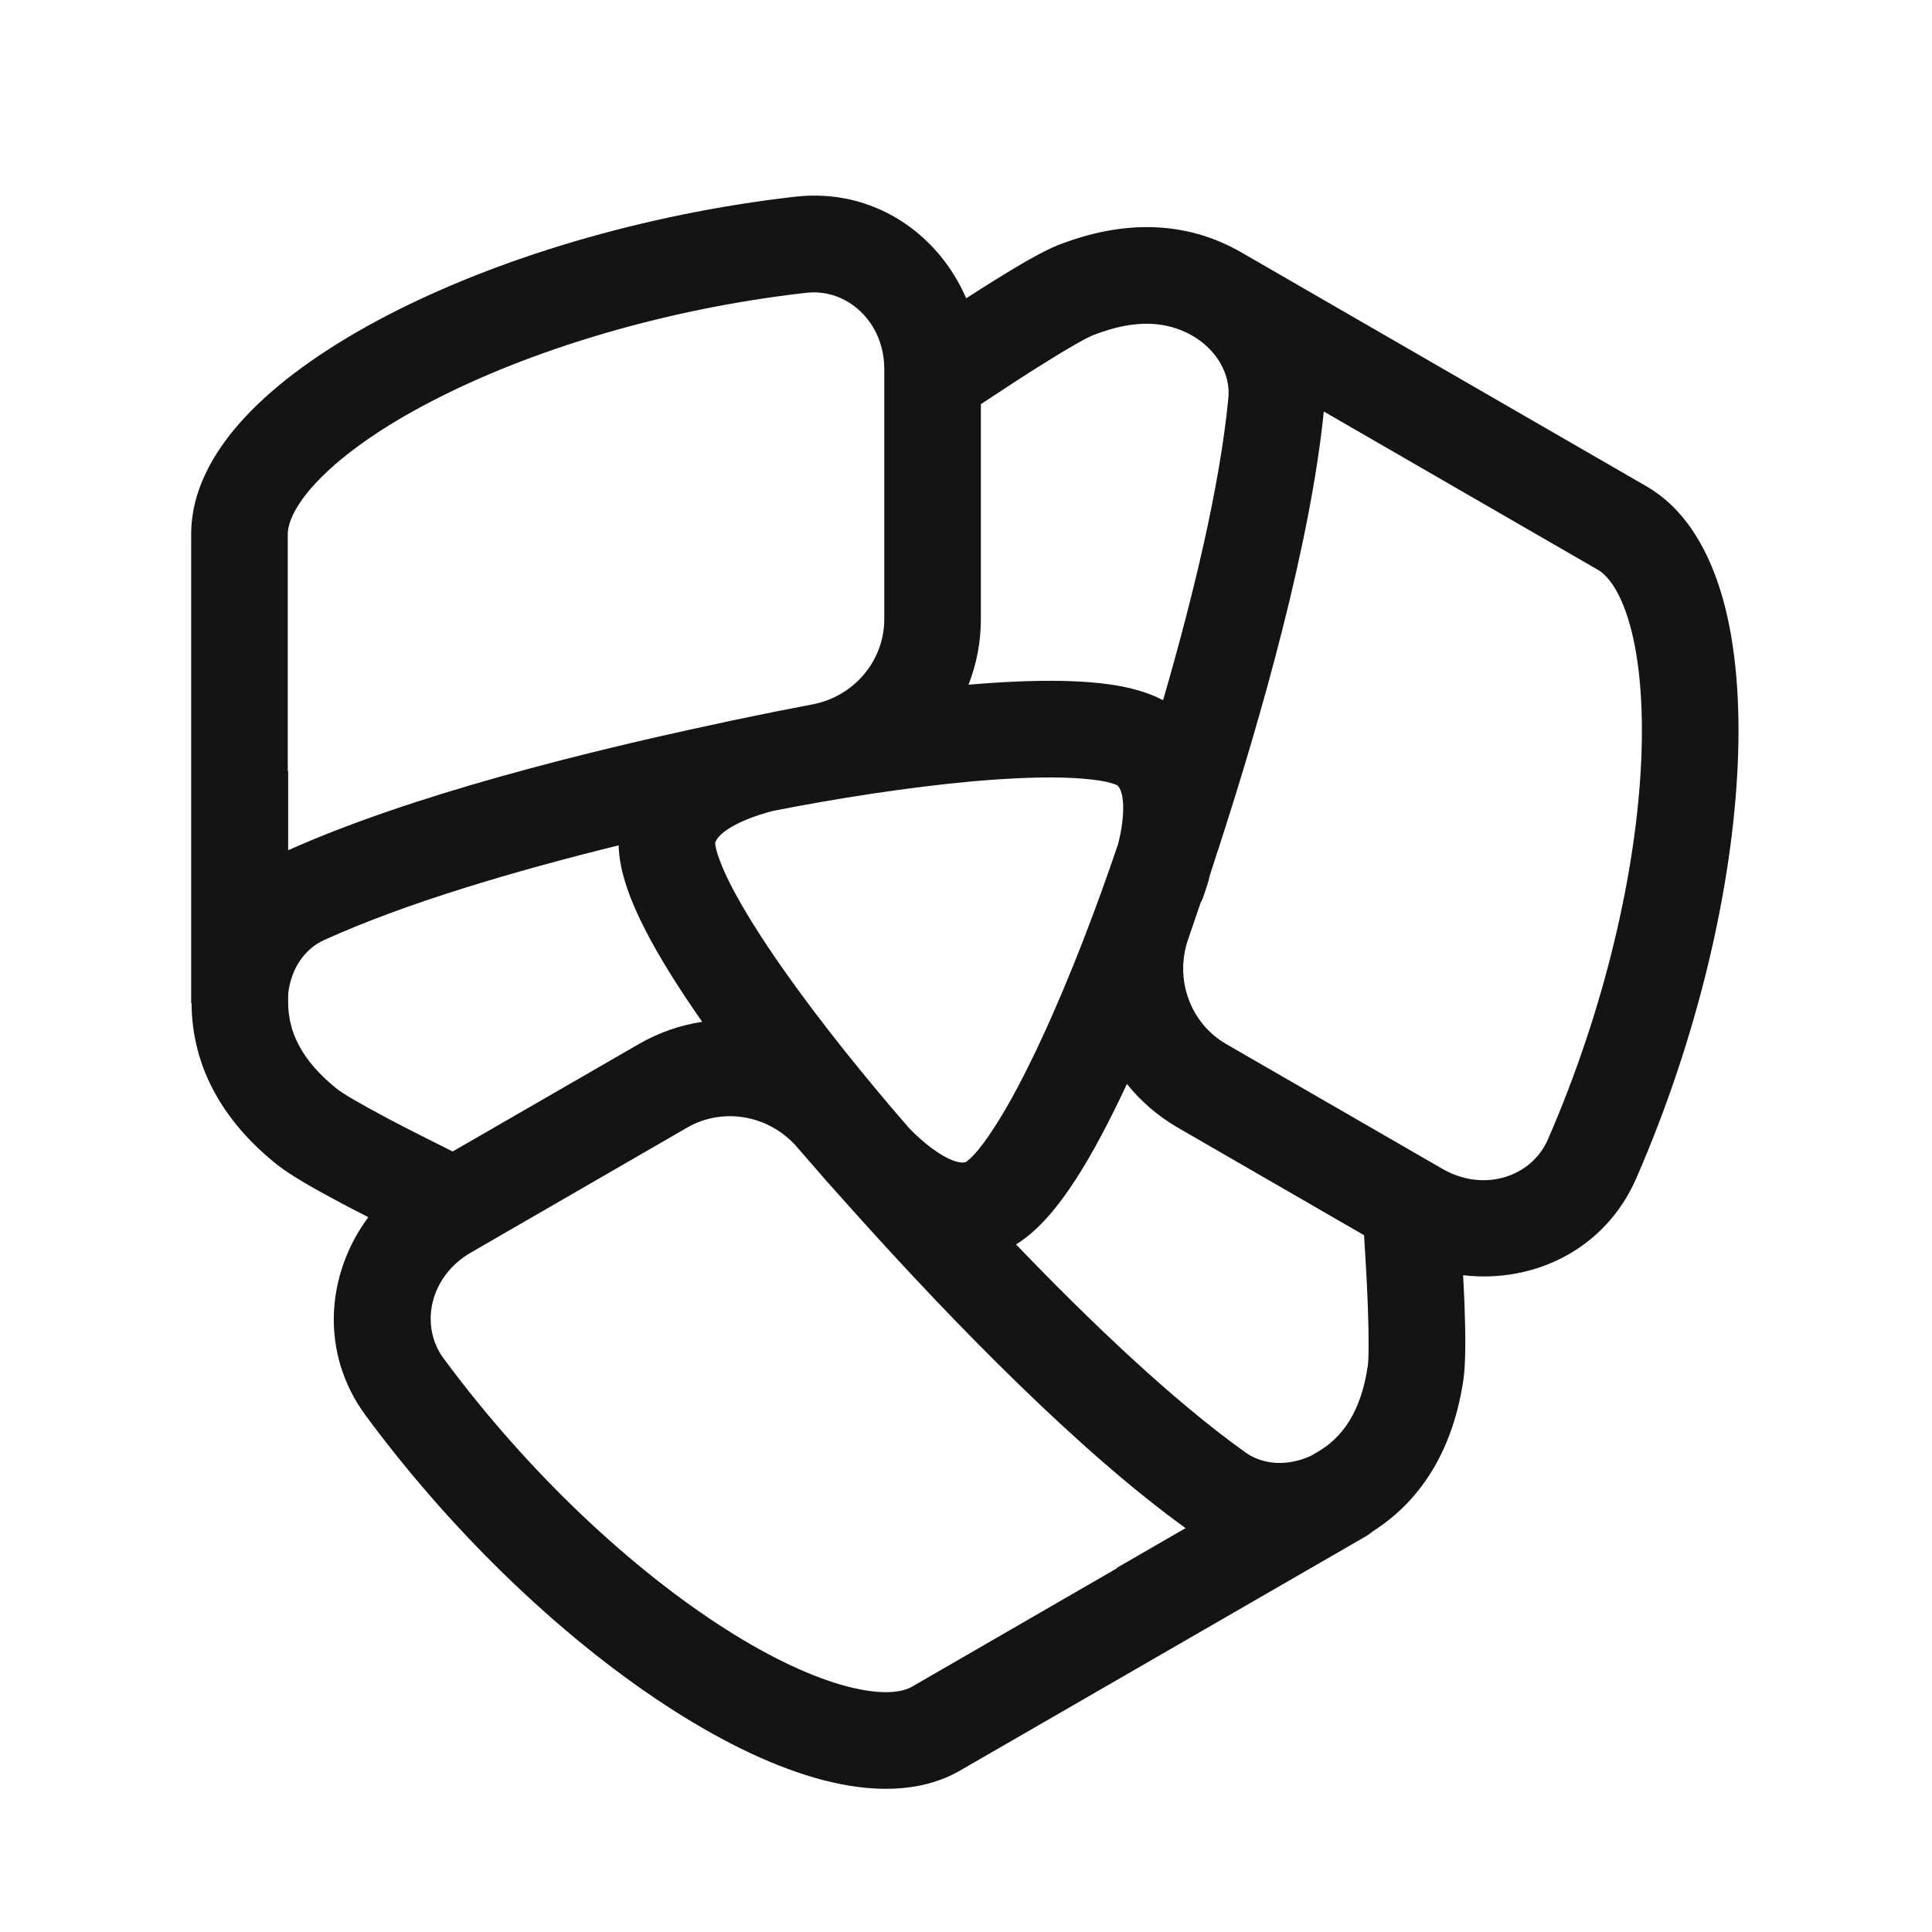
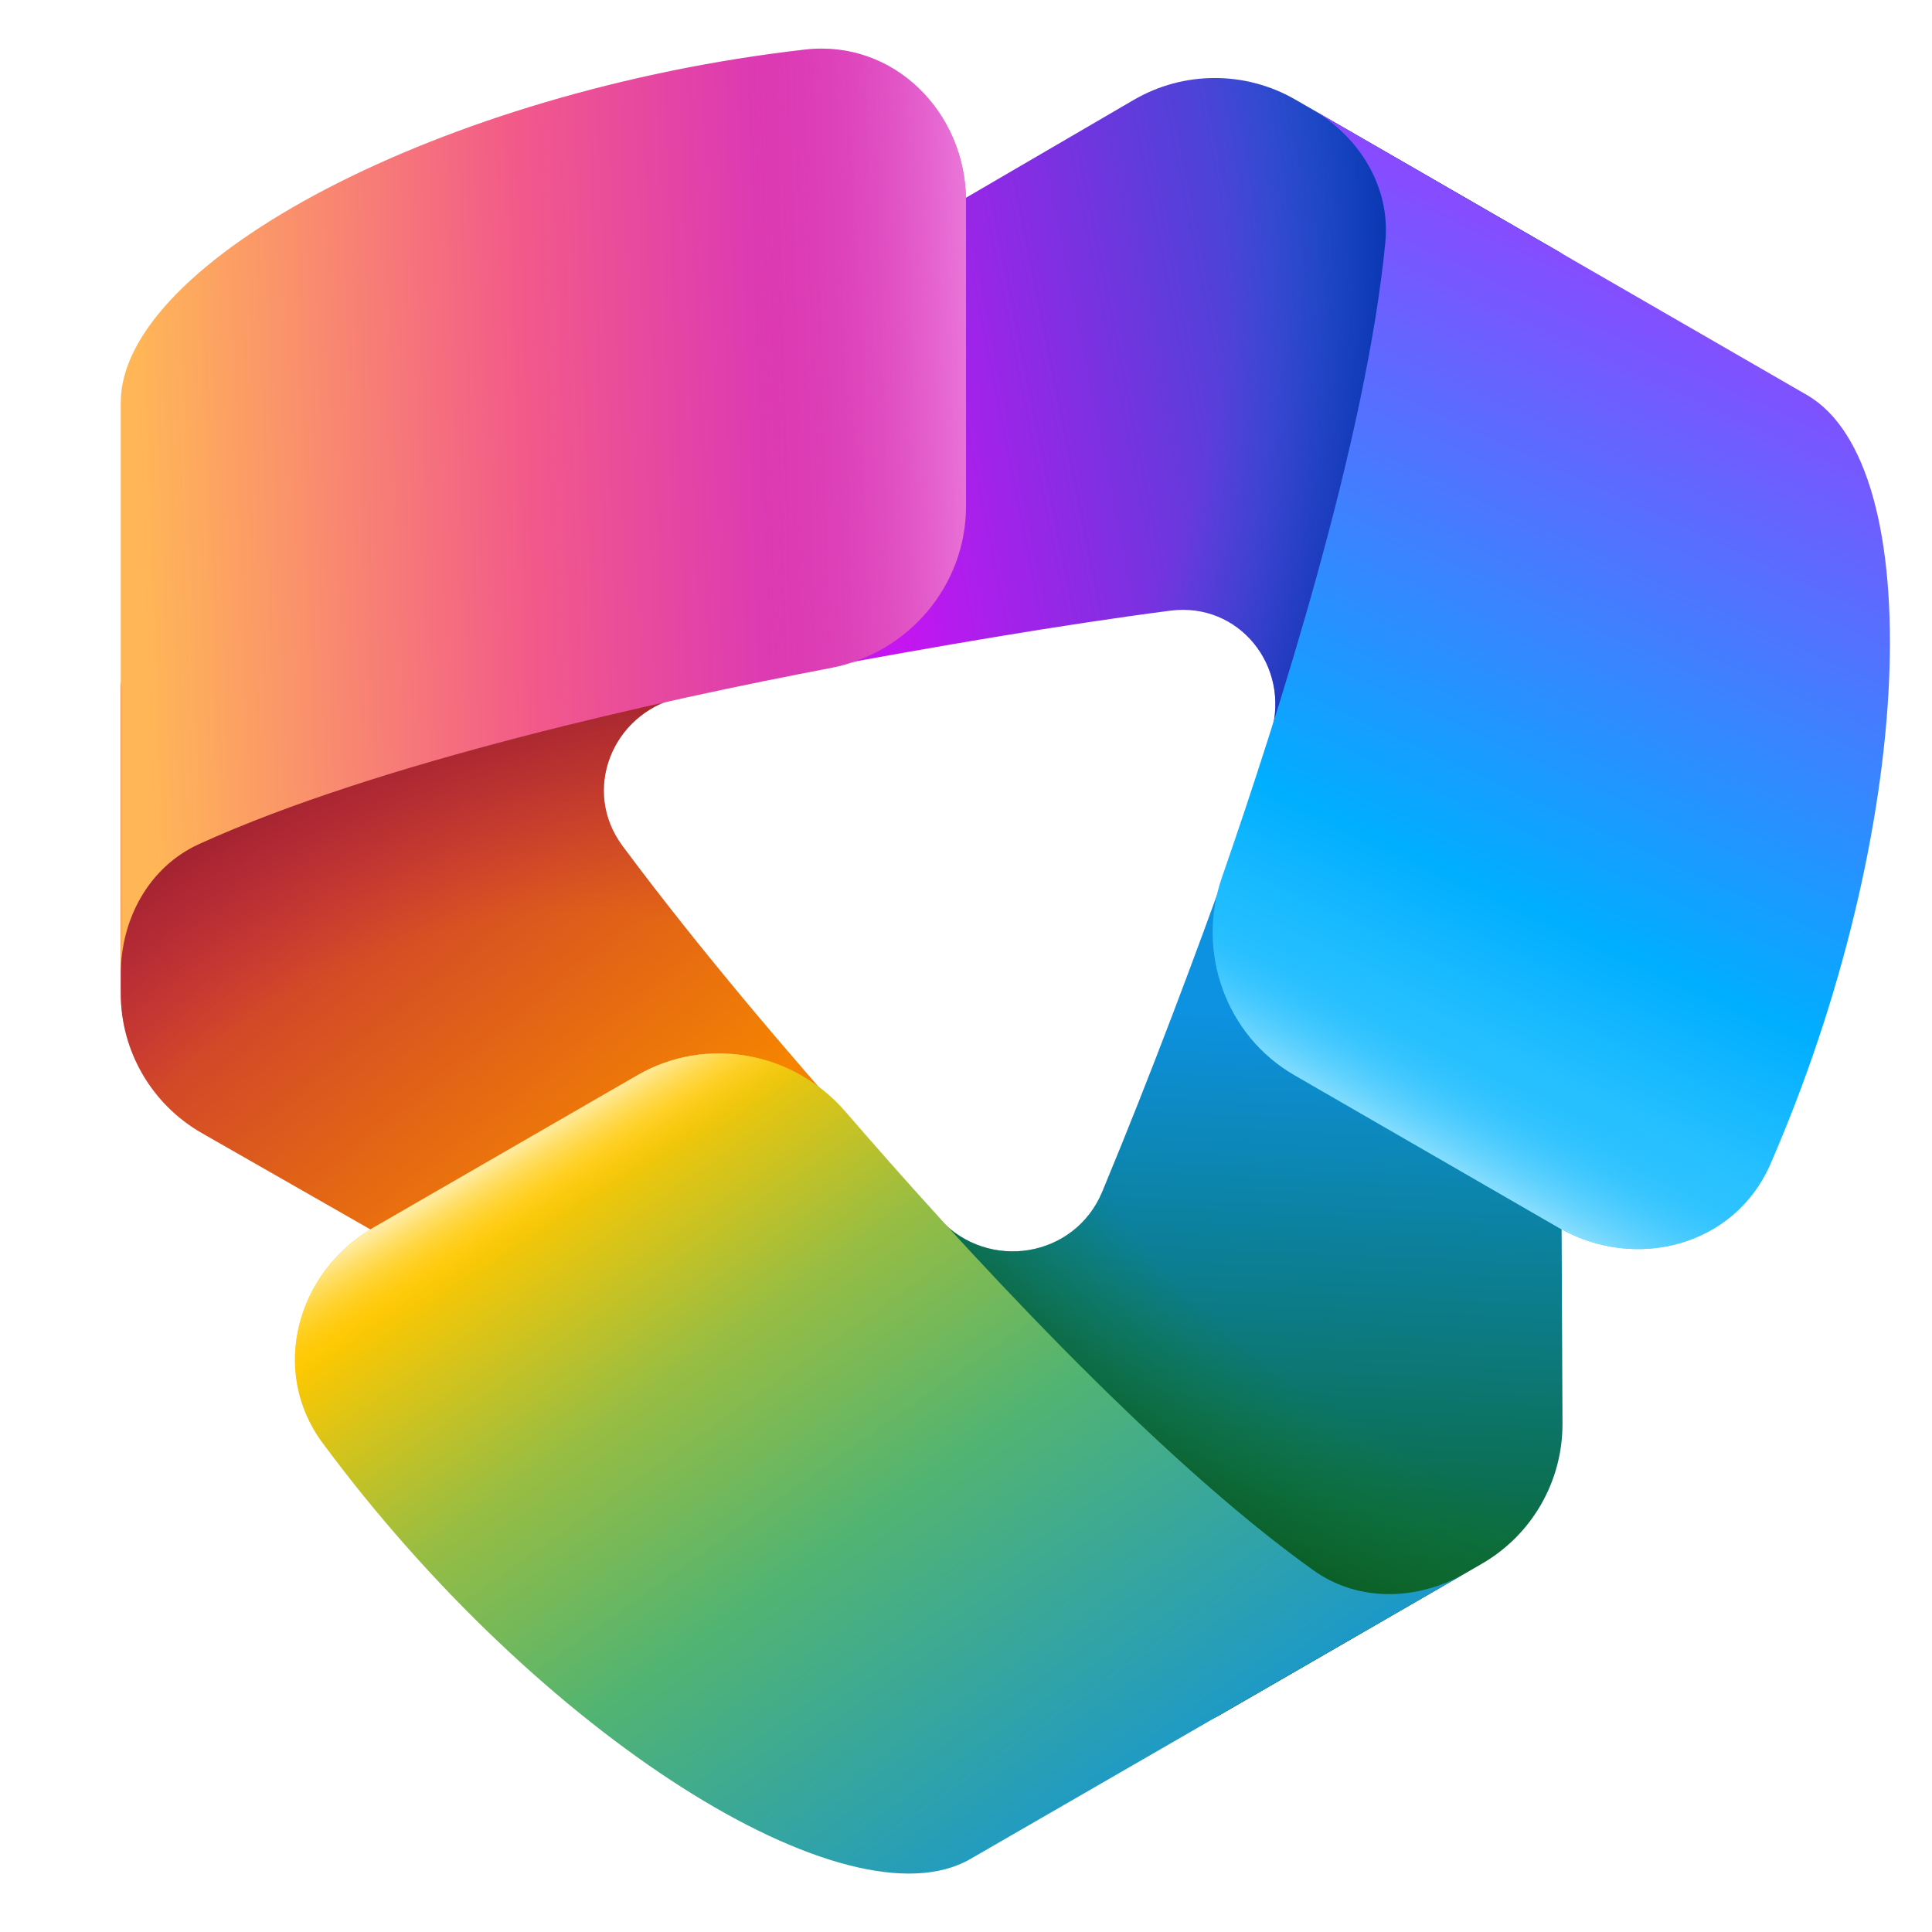
- <svg xmlns="http://www.w3.org/2000/svg" width="20" height="20" viewBox="0 0 20 20" fill="none">
-   <path fill-rule="evenodd" clip-rule="evenodd" d="M8.233 2.036C9.043 1.945 9.714 2.42 10.002 3.088C10.095 3.028 10.184 2.971 10.269 2.918C10.53 2.755 10.786 2.604 10.949 2.539C11.611 2.279 12.265 2.275 12.851 2.613L17.042 5.033C17.465 5.277 17.705 5.732 17.837 6.205C17.972 6.691 18.017 7.279 17.989 7.912C17.933 9.182 17.58 10.725 16.939 12.197C16.614 12.943 15.868 13.286 15.146 13.201C15.15 13.303 15.157 13.4 15.16 13.492C15.172 13.809 15.175 14.114 15.148 14.29C15.047 14.963 14.747 15.511 14.21 15.853C14.19 15.87 14.169 15.886 14.146 15.9L9.94 18.328C9.517 18.572 9.003 18.552 8.527 18.429C8.04 18.303 7.508 18.048 6.974 17.707C5.902 17.024 4.742 15.947 3.788 14.657C3.304 14.002 3.379 13.184 3.813 12.6C3.719 12.552 3.628 12.506 3.544 12.461C3.269 12.315 3.008 12.168 2.87 12.058C2.317 11.617 1.987 11.056 1.983 10.385H1.979V5.53C1.979 5.041 2.252 4.606 2.597 4.255C2.95 3.896 3.437 3.563 3.999 3.27C5.126 2.683 6.639 2.218 8.233 2.036ZM8.251 11.875C7.963 11.542 7.484 11.459 7.115 11.672L4.874 12.967C4.445 13.215 4.343 13.725 4.592 14.062C5.48 15.264 6.553 16.254 7.512 16.865C7.992 17.171 8.425 17.369 8.778 17.46C9.142 17.554 9.345 17.516 9.44 17.461L11.562 16.235L11.56 16.231L12.273 15.819C11.155 15.012 9.873 13.689 8.924 12.637C8.906 12.617 8.889 12.597 8.871 12.578C8.775 12.47 8.681 12.367 8.593 12.267C8.583 12.255 8.573 12.245 8.564 12.236C8.552 12.221 8.542 12.209 8.534 12.2C8.532 12.198 8.531 12.197 8.529 12.195C8.431 12.082 8.338 11.976 8.251 11.875ZM11.666 11.221C11.493 11.591 11.312 11.939 11.129 12.22C10.97 12.464 10.765 12.731 10.518 12.882C11.29 13.686 12.144 14.501 12.895 15.037C13.072 15.163 13.325 15.183 13.57 15.071L13.634 15.034C13.898 14.882 14.088 14.616 14.159 14.142C14.169 14.075 14.172 13.869 14.16 13.53C14.152 13.311 14.138 13.057 14.121 12.787L12.192 11.673C11.985 11.553 11.808 11.399 11.666 11.221ZM13.704 4.26C13.565 5.631 13.06 7.407 12.623 8.757L12.624 8.758C12.618 8.776 12.611 8.794 12.604 8.813C12.576 8.899 12.55 8.984 12.523 9.066C12.518 9.083 12.515 9.101 12.511 9.117C12.492 9.179 12.475 9.231 12.462 9.268C12.456 9.286 12.45 9.301 12.446 9.312C12.444 9.317 12.442 9.322 12.44 9.326C12.44 9.327 12.44 9.329 12.44 9.33L12.438 9.331C12.438 9.331 12.438 9.332 12.434 9.33C12.387 9.469 12.342 9.6 12.3 9.722C12.155 10.138 12.324 10.594 12.692 10.807L14.934 12.101C15.363 12.348 15.856 12.181 16.023 11.797C16.62 10.427 16.94 9.004 16.99 7.869C17.015 7.3 16.971 6.824 16.874 6.473C16.773 6.11 16.637 5.954 16.542 5.899L13.704 4.26ZM11.112 8.054C10.831 8.039 10.473 8.053 10.073 8.088C9.406 8.148 8.655 8.266 8.004 8.394C7.917 8.416 7.81 8.449 7.707 8.493C7.436 8.611 7.405 8.71 7.403 8.73C7.404 8.734 7.405 8.77 7.43 8.847C7.456 8.929 7.5 9.034 7.564 9.16C7.693 9.411 7.883 9.714 8.114 10.042C8.499 10.589 8.976 11.179 9.411 11.678C9.473 11.742 9.553 11.818 9.643 11.884C9.88 12.06 9.981 12.037 9.999 12.029C10.001 12.027 10.032 12.009 10.088 11.948C10.146 11.884 10.214 11.793 10.291 11.674C10.445 11.438 10.612 11.121 10.781 10.757C11.075 10.125 11.357 9.382 11.575 8.736C11.592 8.666 11.609 8.589 11.618 8.51C11.652 8.219 11.583 8.141 11.565 8.129C11.563 8.128 11.532 8.111 11.45 8.093C11.366 8.075 11.253 8.062 11.112 8.054ZM6.404 8.751C5.322 9.018 4.19 9.351 3.352 9.733C3.16 9.82 3.018 10.017 2.985 10.272L2.983 10.304V10.374C2.983 10.679 3.118 10.977 3.493 11.276C3.545 11.317 3.718 11.421 4.014 11.578C4.209 11.681 4.439 11.797 4.686 11.92L6.615 10.807C6.823 10.687 7.044 10.612 7.269 10.578C7.035 10.243 6.825 9.912 6.673 9.613C6.541 9.353 6.411 9.041 6.404 8.751ZM8.347 3.031C6.861 3.199 5.468 3.633 4.46 4.158C3.955 4.42 3.566 4.696 3.311 4.956C3.047 5.225 2.979 5.42 2.979 5.53V7.981H2.983V8.802C4.243 8.237 6.034 7.788 7.421 7.493C7.47 7.482 7.52 7.471 7.571 7.46C7.692 7.435 7.808 7.411 7.921 7.388C7.928 7.387 7.935 7.385 7.941 7.384C7.96 7.381 7.976 7.377 7.987 7.375L7.988 7.374C8.137 7.345 8.278 7.318 8.41 7.292C8.843 7.21 9.154 6.837 9.154 6.41V3.822C9.154 3.326 8.763 2.983 8.347 3.031ZM12.347 3.477C12.083 3.326 11.76 3.296 11.315 3.47C11.254 3.494 11.079 3.59 10.799 3.766C10.608 3.885 10.388 4.029 10.154 4.184V6.41C10.154 6.649 10.108 6.877 10.026 7.088C10.435 7.053 10.829 7.037 11.166 7.055C11.455 7.07 11.786 7.113 12.04 7.249C12.35 6.181 12.628 5.036 12.716 4.12C12.739 3.884 12.608 3.632 12.347 3.477Z" fill="#141414" />
+ <svg xmlns="http://www.w3.org/2000/svg" aria-label="Cowork" fill="none" height="20" role="img" viewBox="0 0 96 96" width="20">
+   <path d="M25.849 65.343C26.597 65.77 27.462 65.945 28.316 65.841L49.126 63.315C49.126 63.315 38.57 52.305 30.928 42.028C28.899 39.298 30.39 35.504 33.687 34.67L34.706 34.412C34.658 30.779 21.326 23.243 18.172 25.045L8.016 30.849C6.769 31.561 6 32.886 6 34.322L6 49.358C6 52.229 7.538 54.88 10.031 56.304L25.849 65.343Z" fill="url(#paint0_linear_coworker)" />
+   <path d="M25.849 65.343C26.597 65.77 27.462 65.945 28.316 65.841L49.126 63.315C49.126 63.315 38.57 52.305 30.928 42.028C28.899 39.298 30.39 35.504 33.687 34.67L34.706 34.412C34.658 30.779 21.326 23.243 18.172 25.045L8.016 30.849C6.769 31.561 6 32.886 6 34.322L6 49.358C6 52.229 7.538 54.88 10.031 56.304L25.849 65.343Z" fill="url(#paint1_radial_coworker)" />
+   <path d="M77.559 52.663C77.555 51.71 77.21 50.79 76.588 50.068L63.726 35.157C63.726 35.157 59.693 47.369 54.77 59.213C53.403 62.501 49.123 63.197 46.699 60.589L46.273 60.131C43.146 62.048 43.566 77.6 46.735 79.448L56.602 85.204C57.842 85.927 59.375 85.93 60.618 85.213L73.639 77.695C76.126 76.259 77.652 73.602 77.639 70.731L77.559 52.663Z" fill="url(#paint2_linear_coworker)" />
+   <path d="M77.559 52.663C77.555 51.71 77.21 50.79 76.588 50.068L63.726 35.157C63.726 35.157 59.693 47.369 54.77 59.213C53.403 62.501 49.123 63.197 46.699 60.589L46.273 60.131C43.146 62.048 43.566 77.6 46.735 79.448L56.602 85.204C57.842 85.927 59.375 85.93 60.618 85.213L73.639 77.695C76.126 76.259 77.652 73.602 77.639 70.731L77.559 52.663Z" fill="url(#paint3_radial_coworker)" />
+   <path d="M40.712 14.076C39.895 14.553 39.274 15.303 38.958 16.195L32.351 34.824C32.351 34.824 47.124 31.777 58.154 30.343C61.567 29.899 64.137 33.105 63.165 36.406L62.547 38.504C65.727 40.273 79.314 31.24 79.33 27.601L79.382 15.949C79.388 14.513 78.625 13.185 77.382 12.467L64.36 4.949C61.874 3.513 58.809 3.52 56.329 4.967L40.712 14.076Z" fill="url(#paint4_linear_coworker)" />
+   <path d="M40.712 14.076C39.895 14.553 39.274 15.303 38.958 16.195L32.351 34.824C32.351 34.824 47.124 31.777 58.154 30.343C61.567 29.899 64.137 33.105 63.165 36.406L62.547 38.504C65.727 40.273 79.314 31.24 79.33 27.601L79.382 15.949C79.388 14.513 78.625 13.185 77.382 12.467L64.36 4.949C61.874 3.513 58.809 3.52 56.329 4.967L40.712 14.076Z" fill="url(#paint5_radial_coworker)" />
+   <path d="M40.017 2.461C44.407 1.963 48 5.582 48 10L48 25.153C48 29.094 45.142 32.453 41.271 33.192C32.96 34.78 18.828 37.868 9.897 41.939C7.396 43.079 6 45.668 6 48.416L6 56V19.998C6 12.989 21.99 4.508 40.017 2.461Z" fill="url(#paint6_linear_coworker)" />
+   <path d="M40.017 2.461C44.407 1.963 48 5.582 48 10L48 25.153C48 29.094 45.142 32.453 41.271 33.192C32.96 34.78 18.828 37.868 9.897 41.939C7.396 43.079 6 45.668 6 48.416L6 56V19.998C6 12.989 21.99 4.508 40.017 2.461Z" fill="url(#paint7_linear_coworker)" />
+   <path d="M16.017 71.684C13.391 68.131 14.729 63.209 18.555 61L31.678 53.424C35.091 51.453 39.428 52.249 42.004 55.231C47.535 61.635 57.275 72.33 65.266 78.029C67.504 79.625 70.444 79.54 72.824 78.165L79.392 74.373L48.214 92.374C42.143 95.879 26.804 86.272 16.017 71.684Z" fill="url(#paint8_linear_coworker)" />
+   <path d="M16.017 71.684C13.391 68.131 14.729 63.209 18.555 61L31.678 53.424C35.091 51.453 39.428 52.249 42.004 55.231C47.535 61.635 57.275 72.33 65.266 78.029C67.504 79.625 70.444 79.54 72.824 78.165L79.392 74.373L48.214 92.374C42.143 95.879 26.804 86.272 16.017 71.684Z" fill="url(#paint9_linear_coworker)" />
+   <path d="M87.966 57.856C86.203 61.908 81.271 63.209 77.445 61L64.322 53.424C60.909 51.454 59.429 47.299 60.724 43.577C63.505 35.586 67.897 21.803 68.837 12.033C69.1 9.297 67.556 6.794 65.176 5.419L58.608 1.627L89.786 19.628C95.857 23.133 95.206 41.221 87.966 57.856Z" fill="url(#paint10_linear_coworker)" />
+   <path d="M87.966 57.856C86.203 61.908 81.271 63.209 77.445 61L64.322 53.424C60.909 51.454 59.429 47.299 60.724 43.577C63.505 35.586 67.897 21.803 68.837 12.033C69.1 9.297 67.556 6.794 65.176 5.419L58.608 1.627L89.786 19.628C95.857 23.133 95.206 41.221 87.966 57.856Z" fill="url(#paint11_linear_coworker)" />
+   <defs>
+     <linearGradient gradientUnits="userSpaceOnUse" id="paint0_linear_coworker" x1="7.912" x2="26.511" y1="42.433" y2="65.463">
+       <stop stop-color="#C02B3C" />
+       <stop offset="0.945" stop-color="#F68500" />
+     </linearGradient>
+     <radialGradient cx="0" cy="0" gradientTransform="translate(20.5 60) rotate(-120.069) scale(21.9545 37.7408)" gradientUnits="userSpaceOnUse" id="paint1_radial_coworker" r="1">
+       <stop offset="0.549" stop-color="#C02B3C" stop-opacity="0" />
+       <stop offset="1" stop-color="#9C212F" />
+     </radialGradient>
+     <linearGradient gradientUnits="userSpaceOnUse" id="paint2_linear_coworker" x1="67.284" x2="65.907" y1="50.653" y2="80.105">
+       <stop stop-color="#0D91E1" />
+       <stop offset="1" stop-color="#0B6528" />
+     </linearGradient>
+     <radialGradient cx="0" cy="0" gradientTransform="translate(75 59.9998) rotate(119.427) scale(22.3886 43.0753)" gradientUnits="userSpaceOnUse" id="paint3_radial_coworker" r="1">
+       <stop offset="0.579" stop-color="#137D34" stop-opacity="0" />
+       <stop offset="1" stop-color="#0A5622" />
+     </radialGradient>
+     <linearGradient gradientUnits="userSpaceOnUse" id="paint4_linear_coworker" x1="43.673" x2="69.671" y1="25.929" y2="20.716">
+       <stop stop-color="#C515F1" />
+       <stop offset="1" stop-color="#2253CE" />
+     </linearGradient>
+     <radialGradient cx="0" cy="0" gradientTransform="translate(48 12.5) scale(22 41.6383)" gradientUnits="userSpaceOnUse" id="paint5_radial_coworker" r="1">
+       <stop offset="0.588" stop-color="#2253CE" stop-opacity="0" />
+       <stop offset="1" stop-color="#032DAA" />
+     </radialGradient>
+     <linearGradient gradientUnits="userSpaceOnUse" id="paint6_linear_coworker" x1="46.717" x2="6" y1="23.71" y2="25.132">
+       <stop stop-color="#CC23D1" />
+       <stop offset="0.5" stop-color="#F2598A" />
+       <stop offset="0.975" stop-color="#FFB657" />
+     </linearGradient>
+     <linearGradient gradientUnits="userSpaceOnUse" id="paint7_linear_coworker" x1="53.034" x2="37.652" y1="16.265" y2="16.684">
+       <stop offset="0.058" stop-color="#F7ADFA" />
+       <stop offset="1" stop-color="#F2598A" stop-opacity="0" />
+     </linearGradient>
+     <linearGradient gradientUnits="userSpaceOnUse" id="paint8_linear_coworker" x1="57.756" x2="28.922" y1="94.787" y2="53.981">
+       <stop stop-color="#0D91E1" />
+       <stop offset="0.487" stop-color="#52B471" />
+       <stop offset="0.715" stop-color="#98BD42" />
+       <stop offset="0.937" stop-color="#FFC800" />
+     </linearGradient>
+     <linearGradient gradientUnits="userSpaceOnUse" id="paint9_linear_coworker" x1="27.081" x2="29.479" y1="55.863" y2="59.863">
+       <stop stop-color="#FFEEAF" />
+       <stop offset="1" stop-color="#FFC800" stop-opacity="0" />
+     </linearGradient>
+     <linearGradient gradientUnits="userSpaceOnUse" id="paint10_linear_coworker" x1="82.831" x2="64.451" y1="13.321" y2="53.173">
+       <stop stop-color="#8C48FF" />
+       <stop offset="0.721" stop-color="#00AEFF" />
+       <stop offset="0.995" stop-color="#3DCBFF" />
+     </linearGradient>
+     <linearGradient gradientUnits="userSpaceOnUse" id="paint11_linear_coworker" x1="71.003" x2="67.933" y1="50.262" y2="55.784">
+       <stop stop-color="#00AEFF" stop-opacity="0" />
+       <stop offset="1" stop-color="#8BDFFD" />
+     </linearGradient>
+   </defs>
</svg>
